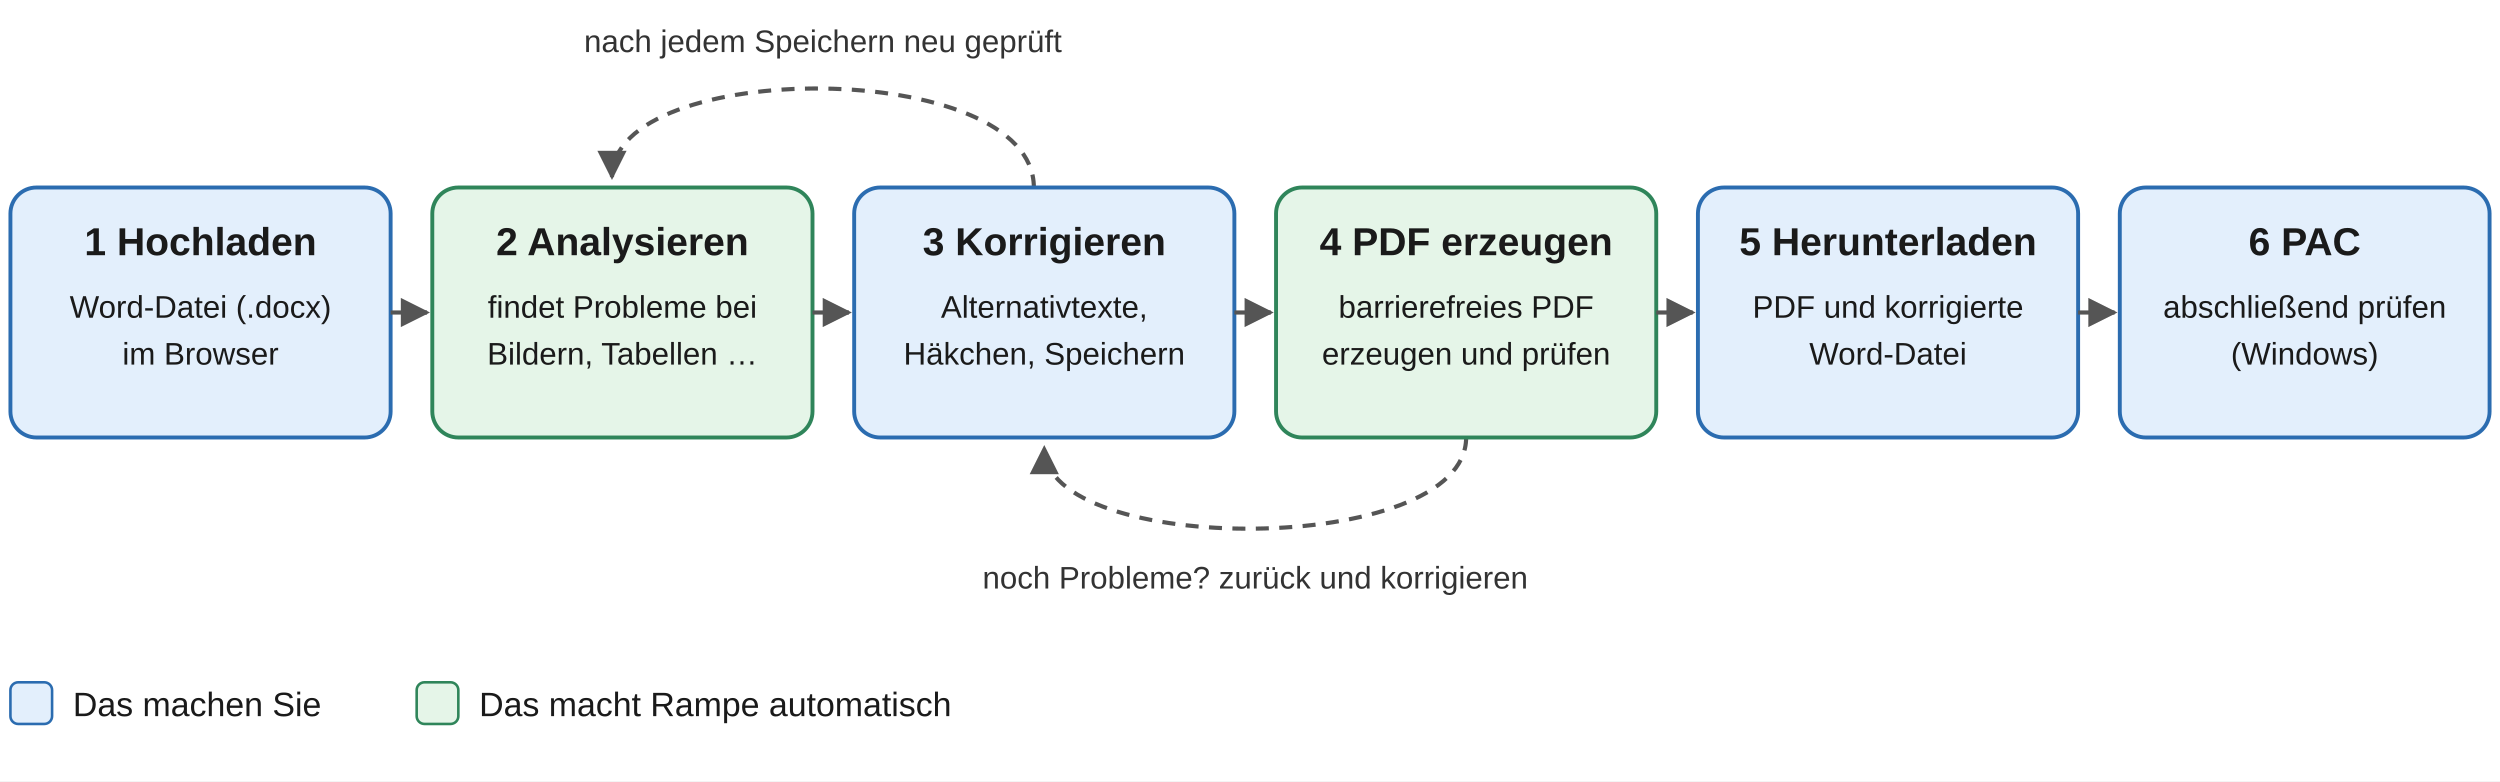
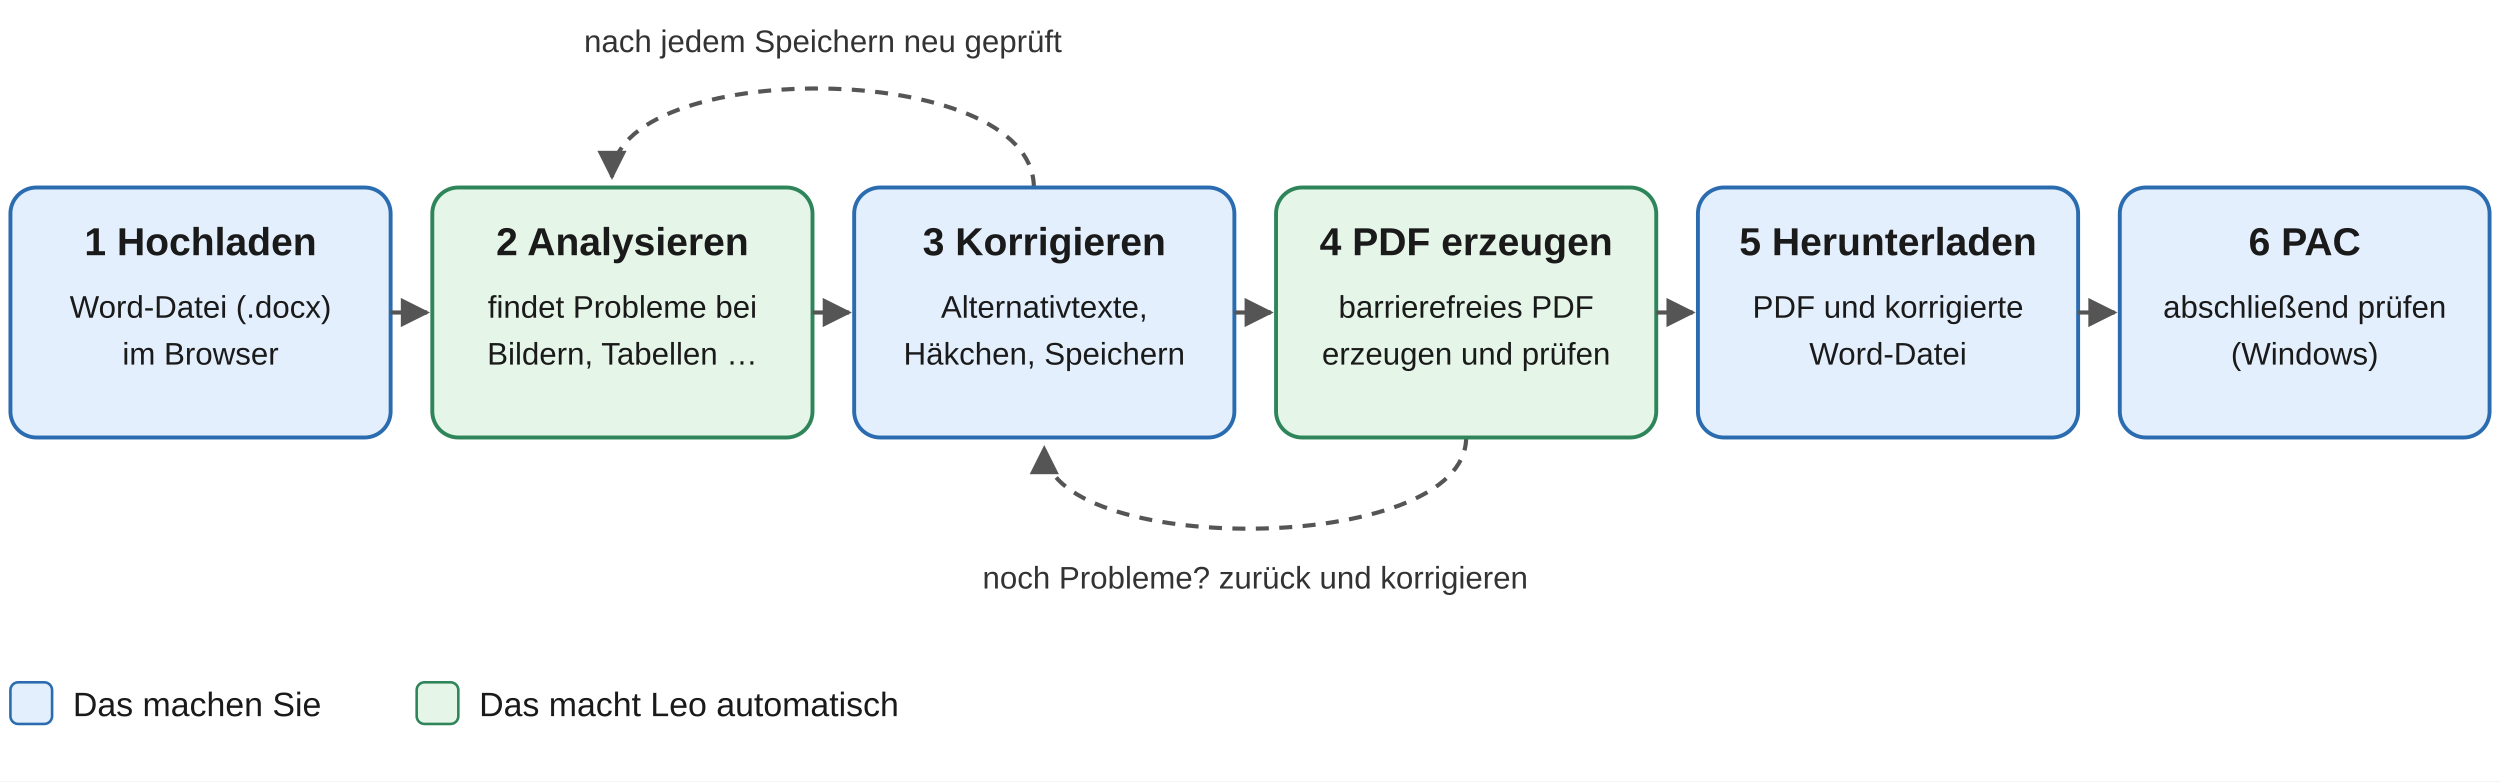
<svg xmlns="http://www.w3.org/2000/svg" viewBox="0 0 960 300" width="960" height="300" font-family="'Segoe UI', 'Helvetica Neue', Arial, sans-serif" role="img" aria-labelledby="t d">
  <defs>
    <marker id="a" viewBox="0 0 10 10" refX="9" refY="5" markerWidth="7" markerHeight="7" orient="auto-start-reverse">
      <path d="M0,0 L10,5 L0,10 z" fill="#555" />
    </marker>
  </defs>
  <rect width="960" height="300" fill="#ffffff" />
  <path d="M 397 72 C 397 22, 235 22, 235 68" fill="none" stroke="#555" stroke-width="1.6" stroke-dasharray="5 4" marker-end="url(#a)" />
  <text x="316" y="20" font-size="12" fill="#333" text-anchor="middle">nach jedem Speichern neu geprüft</text>
  <path d="M 563 168 C 563 214, 401 214, 401 172" fill="none" stroke="#555" stroke-width="1.6" stroke-dasharray="5 4" marker-end="url(#a)" />
  <text x="482" y="226" font-size="12" fill="#333" text-anchor="middle">noch Probleme? zurück und korrigieren</text>
  <g font-size="12" fill="#1a1a1a">
    <rect x="4" y="72" width="146" height="96" rx="10" fill="#e3effc" stroke="#2b6cb0" stroke-width="1.5" />
    <text x="77" y="98" font-size="15" font-weight="700" text-anchor="middle">1 Hochladen</text>
    <text x="77" y="122" text-anchor="middle">Word-Datei (.docx)</text>
    <text x="77" y="140" text-anchor="middle">im Browser</text>
    <rect x="166" y="72" width="146" height="96" rx="10" fill="#e5f5e8" stroke="#2f855a" stroke-width="1.5" />
    <text x="239" y="98" font-size="15" font-weight="700" text-anchor="middle">2 Analysieren</text>
    <text x="239" y="122" text-anchor="middle">findet Probleme bei</text>
    <text x="239" y="140" text-anchor="middle">Bildern, Tabellen …</text>
    <rect x="328" y="72" width="146" height="96" rx="10" fill="#e3effc" stroke="#2b6cb0" stroke-width="1.5" />
    <text x="401" y="98" font-size="15" font-weight="700" text-anchor="middle">3 Korrigieren</text>
    <text x="401" y="122" text-anchor="middle">Alternativtexte,</text>
    <text x="401" y="140" text-anchor="middle">Häkchen, Speichern</text>
    <rect x="490" y="72" width="146" height="96" rx="10" fill="#e5f5e8" stroke="#2f855a" stroke-width="1.5" />
    <text x="563" y="98" font-size="15" font-weight="700" text-anchor="middle">4 PDF erzeugen</text>
    <text x="563" y="122" text-anchor="middle">barrierefreies PDF</text>
    <text x="563" y="140" text-anchor="middle">erzeugen und prüfen</text>
    <rect x="652" y="72" width="146" height="96" rx="10" fill="#e3effc" stroke="#2b6cb0" stroke-width="1.5" />
    <text x="725" y="98" font-size="15" font-weight="700" text-anchor="middle">5 Herunterladen</text>
    <text x="725" y="122" text-anchor="middle">PDF und korrigierte</text>
    <text x="725" y="140" text-anchor="middle">Word-Datei</text>
    <rect x="814" y="72" width="142" height="96" rx="10" fill="#e3effc" stroke="#2b6cb0" stroke-width="1.5" />
    <text x="885" y="98" font-size="15" font-weight="700" text-anchor="middle">6 PAC</text>
    <text x="885" y="122" text-anchor="middle">abschließend prüfen</text>
    <text x="885" y="140" text-anchor="middle">(Windows)</text>
  </g>
  <g stroke="#555" stroke-width="1.6" marker-end="url(#a)">
    <line x1="150" y1="120" x2="164" y2="120" />
    <line x1="312" y1="120" x2="326" y2="120" />
    <line x1="474" y1="120" x2="488" y2="120" />
    <line x1="636" y1="120" x2="650" y2="120" />
    <line x1="798" y1="120" x2="812" y2="120" />
  </g>
  <g font-size="13" fill="#1a1a1a">
    <rect x="4" y="262" width="16" height="16" rx="3" fill="#e3effc" stroke="#2b6cb0" />
    <text x="28" y="275">Das machen Sie</text>
    <rect x="160" y="262" width="16" height="16" rx="3" fill="#e5f5e8" stroke="#2f855a" />
-     <text x="184" y="275">Das macht Rampe automatisch</text>
+     <text x="184" y="275">Das macht Leo automatisch</text>
  </g>
</svg>
